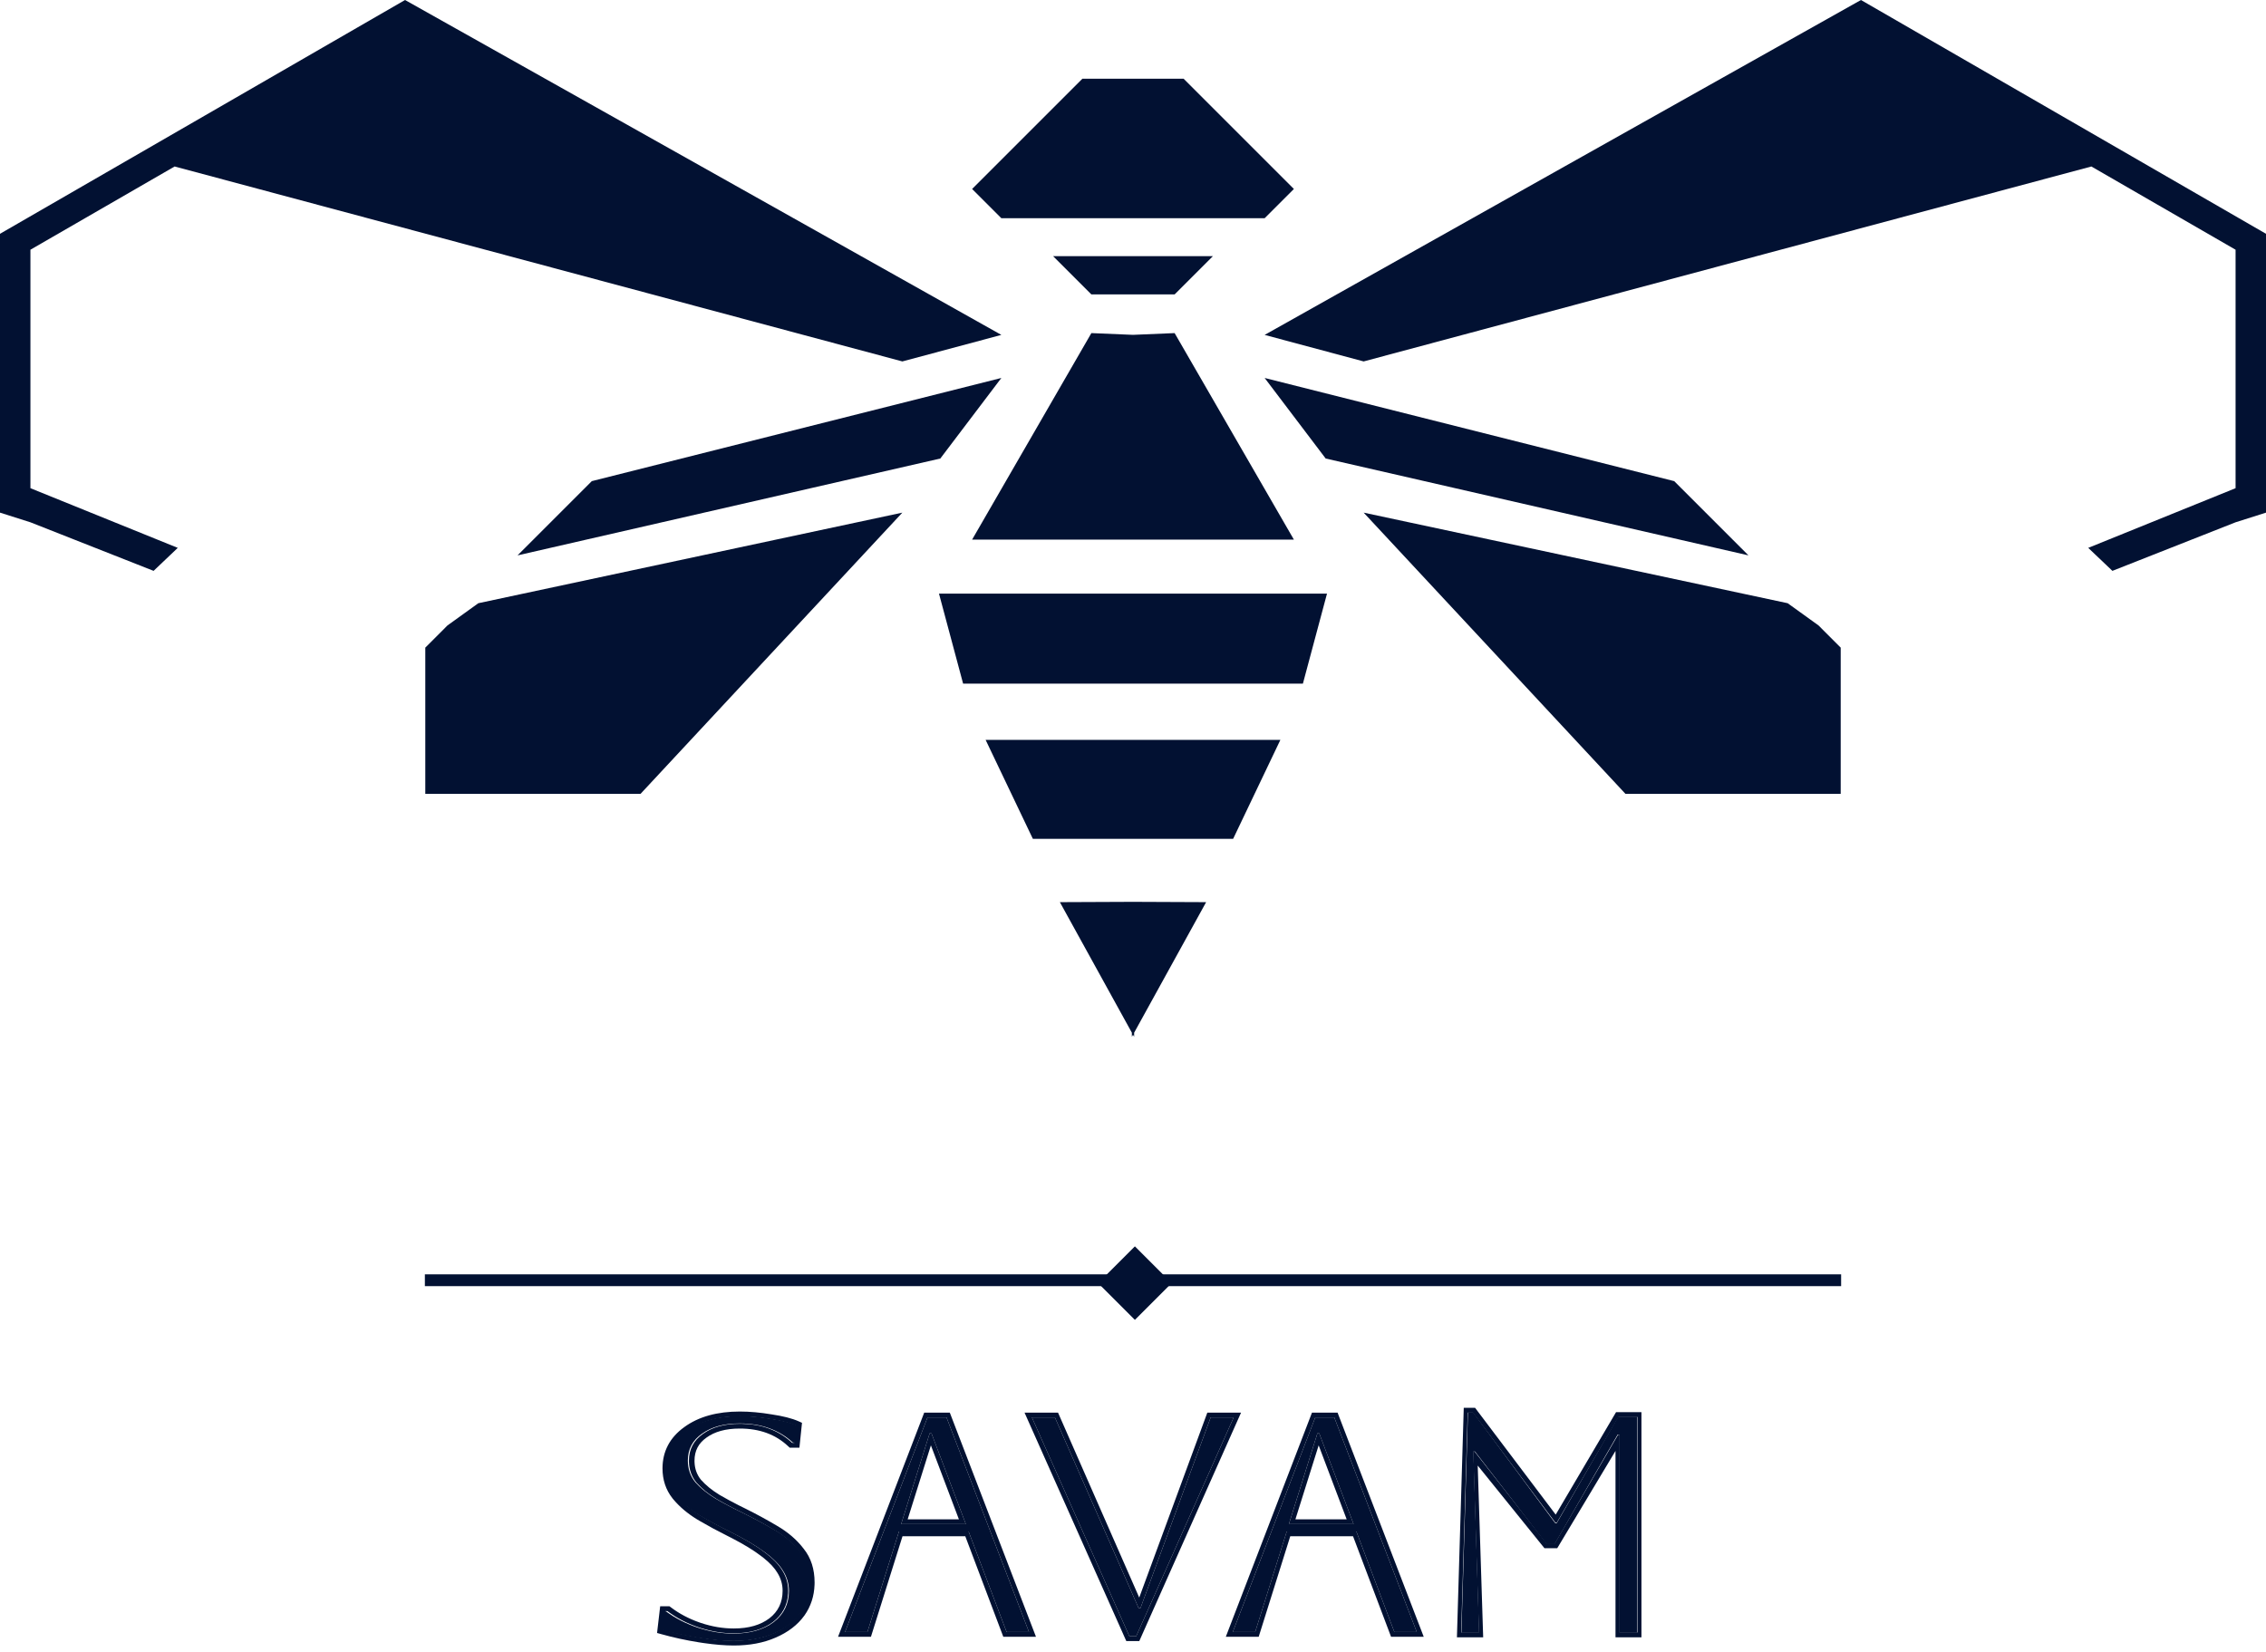
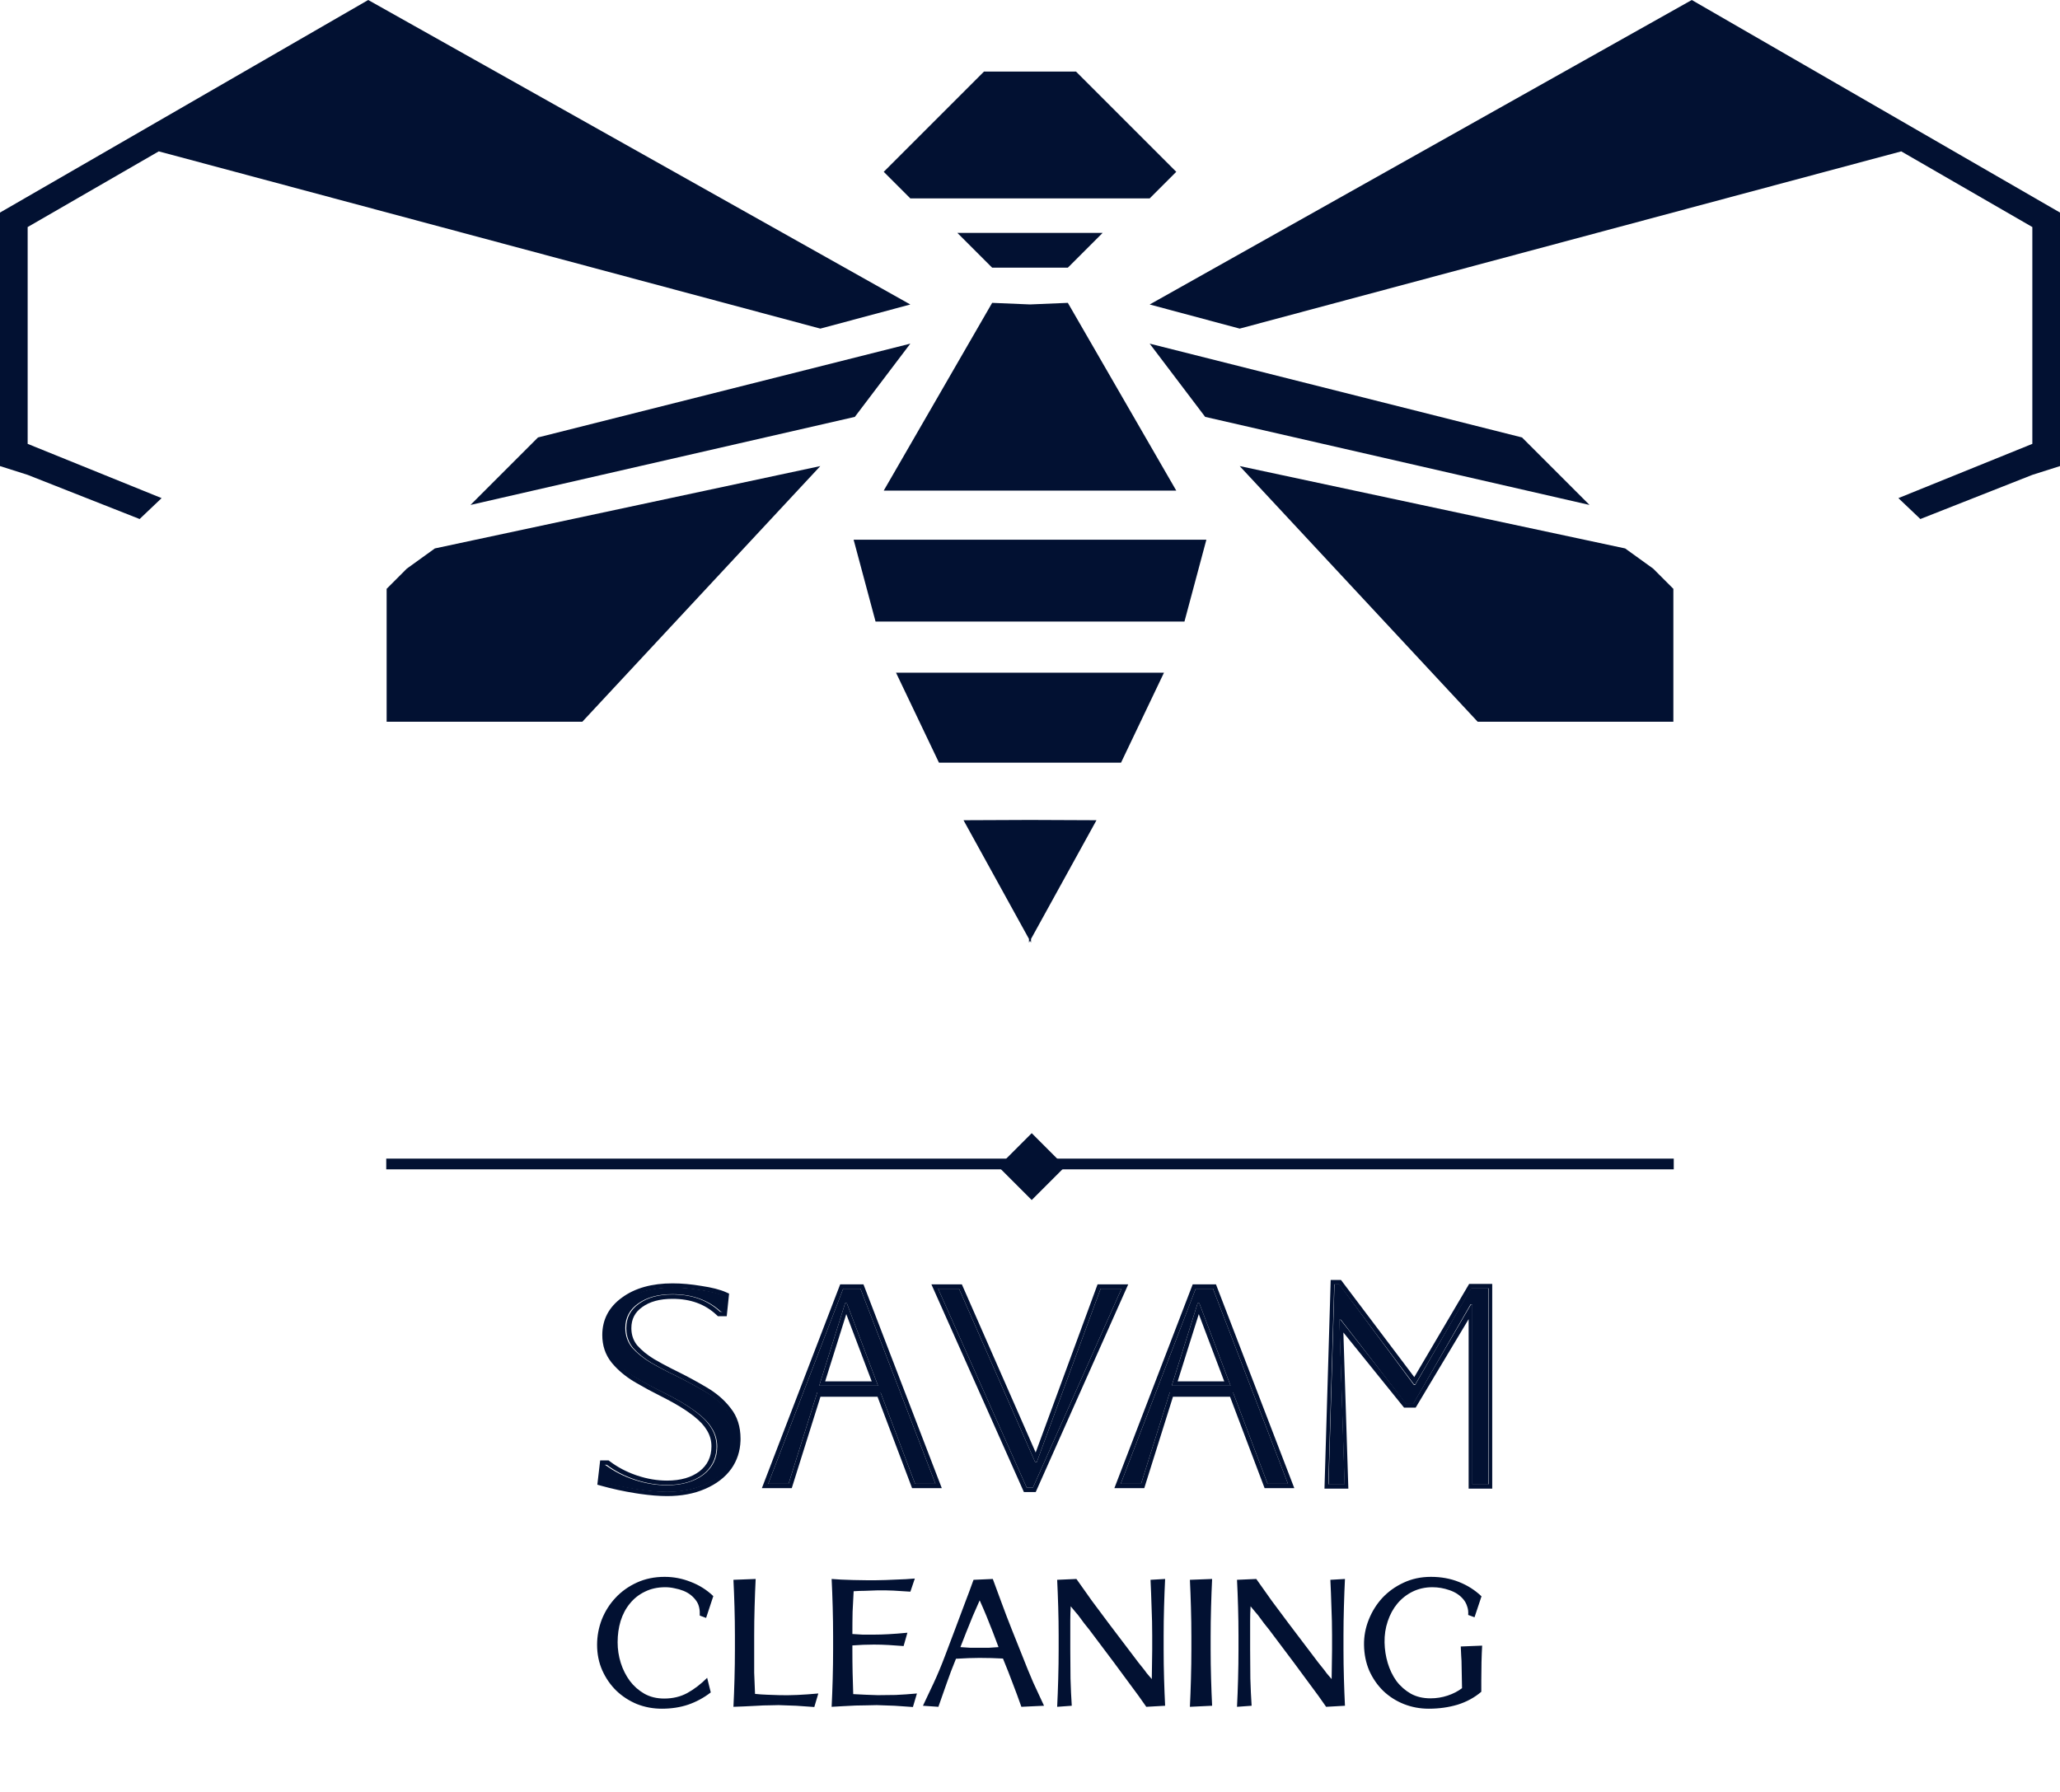
- <svg xmlns="http://www.w3.org/2000/svg" width="192" height="140" viewBox="0 0 192 140" fill="none">
+ <svg xmlns="http://www.w3.org/2000/svg" width="192" height="167" viewBox="0 0 192 167" fill="none">
  <path d="M96.096 76.431L102.196 76.457L96.096 87.522V87.87L96 87.696L95.904 87.87V87.522L89.804 76.457L95.904 76.431H96.096ZM108.488 62.703L104.484 71.092H87.516L83.512 62.703H108.488ZM54.274 67.278H36.036V54.886L37.916 53.005L40.53 51.122L76.457 43.445L54.274 67.278ZM151.47 51.122L154.084 53.005L155.964 54.886V67.278H137.726L115.543 43.445L151.47 51.122ZM112.438 50.31L110.396 57.937H81.605L79.561 50.31H112.438ZM84.846 28.383L76.457 30.631L14.797 14.109L2.578 21.164V41.374L15.062 46.432L13.014 48.38L2.578 44.264L0 43.445V19.814L11.44 13.21L34.319 0L84.846 28.383ZM180.561 13.21L192 19.814V43.445L189.422 44.264L178.986 48.38L176.938 46.432L189.422 41.374V21.164L177.203 14.109L115.543 30.631L107.154 28.383L157.681 0L180.561 13.21ZM79.674 38.859L43.853 47.068L50.145 40.776L84.846 32.032L79.674 38.859ZM141.855 40.776L148.147 47.068L112.326 38.859L107.154 32.032L141.855 40.776ZM109.633 45.733H82.367L92.473 28.23L96 28.378L99.527 28.23L109.633 45.733ZM102.769 21.71L99.527 24.951H92.473L89.231 21.71H102.769ZM100.29 6.673L109.633 16.016L107.154 18.494H84.846L82.367 16.016L91.71 6.673H100.29Z" fill="#021132" />
  <rect x="36" y="109" width="1" height="120" transform="rotate(-90 36 109)" fill="#021132" />
  <rect x="93.045" y="108.744" width="4.406" height="4.406" transform="rotate(-45 93.0447 108.744)" fill="#021132" />
  <path d="M138.7 120.061V138.38H137.2V121.579H137.067L131.728 130.86H131.043L124.976 123.018H124.843L125.329 138.38H123.828L124.38 119.695H124.821L131.772 129.081H131.904L137.111 120.061H138.7Z" fill="#021132" />
  <path d="M104.455 138.312L111.444 120.126H113.054L120.043 138.312H118.146L114.925 129.791H109.028L106.352 138.312H104.455ZM111.625 121.477L109.209 129.167H114.691L111.781 121.477H111.625Z" fill="#021132" />
  <path d="M87.435 120.126H89.383L96.476 136.286H96.632L102.581 120.126H104.53L96.268 138.676H95.697L87.435 120.126Z" fill="#021132" />
  <path d="M71.6 138.312L78.588 120.126H80.199L87.188 138.312H85.291L82.07 129.791H76.172L73.496 138.312H71.6ZM78.77 121.477L76.354 129.167H81.836L78.926 121.477H78.77Z" fill="#021132" />
  <path d="M56.056 138.132L56.241 136.56H56.427C57.23 137.154 58.138 137.617 59.148 137.949C60.157 138.28 61.157 138.446 62.147 138.446C63.548 138.446 64.682 138.123 65.548 137.477C66.413 136.814 66.846 135.932 66.846 134.832C66.846 134.221 66.681 133.653 66.352 133.13C66.042 132.606 65.517 132.073 64.775 131.532C64.053 130.991 63.053 130.406 61.776 129.777C60.889 129.341 60.044 128.887 59.24 128.415C58.436 127.926 57.777 127.368 57.261 126.739C56.746 126.093 56.489 125.325 56.489 124.434C56.489 123.107 57.055 122.042 58.189 121.239C59.323 120.418 60.817 120.008 62.672 120.008C63.497 120.008 64.383 120.087 65.331 120.244C66.279 120.384 67.011 120.567 67.526 120.794L67.372 122.261H67.186C66.011 121.178 64.507 120.637 62.672 120.637C61.353 120.637 60.291 120.925 59.488 121.501C58.684 122.06 58.282 122.819 58.282 123.78C58.282 124.495 58.498 125.115 58.931 125.639C59.385 126.145 59.962 126.608 60.663 127.027C61.363 127.429 62.116 127.822 62.92 128.206C63.847 128.66 64.744 129.14 65.609 129.646C66.496 130.153 67.217 130.764 67.774 131.48C68.351 132.178 68.639 133.06 68.639 134.125C68.639 135.103 68.372 135.967 67.836 136.718C67.3 137.451 66.537 138.027 65.548 138.446C64.579 138.865 63.445 139.075 62.147 139.075C61.322 139.075 60.353 138.987 59.24 138.813C58.127 138.638 57.066 138.411 56.056 138.132Z" fill="#021132" />
  <path d="M137.14 120.086L131.913 129.03H131.78L124.802 119.721H124.359L123.805 138.353H125.312L124.824 123.035H124.957L131.049 130.804H131.735L137.096 121.6H137.229V138.353H138.735V120.086H137.14ZM139.081 138.761H136.883V122.963L131.945 131.212H130.864L125.208 124.205L125.671 138.761H123.447L124.025 119.313H124.986L131.816 128.364L136.93 119.679H139.081V138.761Z" fill="#021132" />
  <path d="M113.333 119.72L120.634 138.718H117.866L114.644 130.196H109.325L106.65 138.718H103.864L111.165 119.72H113.333ZM111.444 120.126L104.455 138.312H106.351L109.027 129.791H114.925L118.146 138.312H120.043L113.055 120.126H111.444ZM111.781 121.477L114.691 129.167H109.21L111.626 121.477H111.781ZM109.762 128.761H114.104L111.732 122.493L109.762 128.761Z" fill="#021132" />
  <path d="M89.648 119.72L96.528 135.394L102.298 119.72H105.155L96.532 139.082H95.433L86.81 119.72H89.648ZM87.435 120.126L95.697 138.676H96.268L104.53 120.126H102.581L96.632 136.285H96.476L89.383 120.126H87.435Z" fill="#021132" />
  <path d="M80.478 119.72L87.779 138.718H85.011L81.789 130.196H76.47L73.795 138.718H71.009L78.309 119.72H80.478ZM78.588 120.126L71.6 138.312H73.496L76.172 129.791H82.07L85.291 138.312H87.188L80.199 120.126H78.588ZM78.926 121.477L81.836 129.167H76.354L78.77 121.477H78.926ZM76.907 128.761H81.248L78.876 122.493L76.907 128.761Z" fill="#021132" />
  <path d="M68.546 134.112C68.546 133.05 68.263 132.17 67.696 131.474C67.149 130.76 66.44 130.151 65.57 129.646C64.719 129.141 63.838 128.662 62.927 128.21C62.137 127.827 61.399 127.435 60.71 127.034C60.022 126.616 59.455 126.155 59.009 125.65C58.611 125.161 58.398 124.587 58.374 123.929L58.371 123.796C58.371 122.838 58.766 122.081 59.556 121.524C60.346 120.949 61.388 120.662 62.684 120.662L62.852 120.663C64.523 120.695 65.908 121.201 67.01 122.181L67.119 122.281H67.301L67.453 120.818C67.01 120.62 66.404 120.456 65.635 120.324L65.296 120.27C64.365 120.113 63.494 120.035 62.684 120.035C60.862 120.035 59.394 120.444 58.28 121.262C57.166 122.063 56.609 123.126 56.609 124.449L56.612 124.614C56.642 125.432 56.895 126.143 57.369 126.747C57.875 127.374 58.523 127.931 59.313 128.419C60.102 128.889 60.933 129.341 61.803 129.776C63.059 130.403 64.041 130.987 64.749 131.526C65.478 132.066 65.995 132.597 66.299 133.119C66.623 133.642 66.784 134.208 66.784 134.817L66.78 135.02C66.73 136.023 66.306 136.834 65.509 137.455C64.658 138.099 63.545 138.421 62.168 138.421V138.013C63.455 138.013 64.449 137.714 65.195 137.149C65.931 136.574 66.31 135.811 66.31 134.817C66.31 134.273 66.166 133.773 65.88 133.311L65.877 133.307L65.874 133.302C65.641 132.901 65.254 132.476 64.692 132.028L64.44 131.836L64.435 131.832C63.843 131.381 63.04 130.89 62.017 130.359L61.565 130.129C60.794 129.744 60.054 129.345 59.345 128.932L59.043 128.754L59.039 128.752L59.036 128.75C58.259 128.27 57.606 127.722 57.082 127.104L56.979 126.98L56.976 126.975C56.409 126.255 56.135 125.406 56.135 124.449C56.135 123.013 56.747 121.833 57.976 120.949C59.194 120.056 60.779 119.627 62.684 119.627C63.526 119.627 64.425 119.708 65.377 119.868C66.329 120.01 67.103 120.202 67.672 120.456L67.954 120.583L67.735 122.689H66.91L66.769 122.557C65.71 121.567 64.362 121.07 62.684 121.07C61.471 121.07 60.547 121.338 59.862 121.835L59.859 121.837L59.857 121.839C59.188 122.311 58.846 122.948 58.846 123.796L58.848 123.915C58.87 124.5 59.056 124.993 59.393 125.41C59.803 125.873 60.328 126.302 60.976 126.696C61.483 126.991 62.02 127.283 62.585 127.569L63.16 127.854L63.165 127.856C64.085 128.314 64.975 128.797 65.835 129.308C66.754 129.841 67.509 130.488 68.092 131.25C68.722 132.029 69.021 132.992 69.021 134.112L69.017 134.306C68.984 135.269 68.703 136.14 68.163 136.909L68.16 136.912C67.584 137.713 66.766 138.336 65.724 138.784L65.725 138.784C64.694 139.237 63.504 139.456 62.168 139.456C61.426 139.456 60.582 139.386 59.637 139.25L59.226 139.188C58.114 139.011 57.05 138.78 56.037 138.495L55.674 138.394L55.937 136.133H56.727L56.861 136.233C57.561 136.759 58.346 137.175 59.218 137.484L59.393 137.545C60.336 137.859 61.26 138.013 62.168 138.013V138.421C61.257 138.421 60.337 138.276 59.407 137.985L59.222 137.925C58.23 137.594 57.339 137.133 56.549 136.541H56.367L56.184 138.108C57.177 138.386 58.219 138.613 59.313 138.787C60.269 138.939 61.118 139.025 61.857 139.044L62.168 139.048C63.443 139.048 64.557 138.839 65.509 138.421C66.42 138.029 67.135 137.5 67.655 136.833L67.757 136.697C68.25 135.996 68.512 135.194 68.543 134.293L68.546 134.112Z" fill="#021132" />
+   <path d="M66.246 157.757C65.601 158.257 64.898 158.638 64.135 158.901C63.385 159.151 62.57 159.276 61.688 159.276C60.873 159.276 60.097 159.132 59.36 158.842C58.637 158.54 57.999 158.125 57.447 157.599C56.907 157.073 56.473 156.448 56.144 155.725C55.816 154.988 55.651 154.186 55.651 153.318C55.651 152.516 55.796 151.733 56.085 150.97C56.388 150.207 56.815 149.53 57.368 148.938C57.92 148.346 58.584 147.872 59.36 147.517C60.136 147.162 60.998 146.985 61.945 146.985C62.787 146.985 63.602 147.142 64.391 147.458C65.18 147.761 65.878 148.201 66.483 148.78L65.812 150.812L65.22 150.595C65.246 150.056 65.154 149.622 64.944 149.293C64.799 149.069 64.621 148.872 64.411 148.701C64.201 148.53 63.964 148.392 63.701 148.287C63.438 148.182 63.161 148.103 62.872 148.05C62.583 147.984 62.293 147.951 62.004 147.951C61.294 147.951 60.662 148.09 60.11 148.366C59.557 148.629 59.091 148.997 58.709 149.471C58.328 149.931 58.038 150.477 57.841 151.108C57.657 151.726 57.565 152.384 57.565 153.081C57.565 153.739 57.663 154.383 57.861 155.015C58.058 155.633 58.341 156.192 58.709 156.692C59.078 157.178 59.525 157.573 60.051 157.875C60.59 158.178 61.208 158.329 61.905 158.329C62.708 158.329 63.425 158.158 64.056 157.816C64.7 157.461 65.319 156.988 65.91 156.396L66.246 157.757ZM70.293 153.772V154.916C70.293 155.258 70.293 155.593 70.293 155.922C70.306 156.238 70.319 156.56 70.332 156.889C70.345 157.205 70.359 157.54 70.372 157.895C70.753 157.935 71.135 157.961 71.516 157.974L72.66 158.014C73.173 158.027 73.726 158.02 74.318 157.994C74.909 157.967 75.561 157.921 76.271 157.856L75.896 159.118C75.396 159.079 74.837 159.039 74.219 159C73.614 158.974 73.061 158.954 72.562 158.941C72.325 158.941 72.029 158.947 71.674 158.961C71.332 158.961 70.97 158.974 70.589 159L69.405 159.059C69.023 159.072 68.675 159.085 68.359 159.099C68.399 158.309 68.432 157.448 68.458 156.514C68.484 155.567 68.497 154.653 68.497 153.772V152.45C68.497 151.582 68.484 150.7 68.458 149.806C68.432 148.898 68.399 148.05 68.359 147.261L70.431 147.182C70.391 147.971 70.359 148.833 70.332 149.767C70.306 150.687 70.293 151.582 70.293 152.45V153.772ZM85.087 159.118C84.588 159.079 84.022 159.039 83.391 159C82.772 158.974 82.213 158.954 81.714 158.941C81.477 158.941 81.181 158.947 80.826 158.961C80.484 158.961 80.122 158.967 79.741 158.98L78.577 159.039C78.182 159.066 77.827 159.085 77.511 159.099C77.551 158.309 77.584 157.448 77.61 156.514C77.636 155.567 77.649 154.646 77.649 153.752V152.509C77.649 151.641 77.636 150.733 77.61 149.786C77.584 148.839 77.551 147.971 77.511 147.182C77.748 147.195 78.044 147.215 78.399 147.241C78.767 147.254 79.149 147.267 79.543 147.281C79.951 147.281 80.339 147.287 80.707 147.3C81.089 147.3 81.411 147.3 81.674 147.3C81.937 147.3 82.227 147.294 82.542 147.281L83.489 147.241C83.805 147.228 84.114 147.215 84.417 147.202C84.719 147.175 85.002 147.156 85.265 147.142L84.851 148.366C84.325 148.326 83.798 148.293 83.272 148.267C82.759 148.241 82.233 148.234 81.694 148.247C81.286 148.26 80.924 148.274 80.609 148.287C80.293 148.287 79.945 148.3 79.563 148.326C79.524 148.971 79.491 149.609 79.465 150.24C79.451 150.858 79.445 151.549 79.445 152.312C79.747 152.338 80.063 152.358 80.392 152.371C80.721 152.371 81.082 152.371 81.477 152.371C81.858 152.371 82.299 152.358 82.799 152.331C83.312 152.305 83.904 152.259 84.574 152.193L84.219 153.436C83.759 153.397 83.292 153.364 82.819 153.338C82.345 153.311 81.891 153.298 81.457 153.298C81.128 153.298 80.793 153.305 80.451 153.318C80.122 153.331 79.787 153.351 79.445 153.377V153.791C79.445 154.541 79.451 155.238 79.465 155.883C79.478 156.514 79.497 157.191 79.524 157.915C79.918 157.941 80.306 157.961 80.688 157.974C81.069 157.987 81.444 158 81.812 158.014C82.338 158.014 82.897 158.007 83.489 157.994C84.094 157.967 84.752 157.921 85.462 157.856L85.087 159.118ZM89.1 154.62C88.771 155.422 88.482 156.185 88.232 156.909C87.982 157.619 87.725 158.349 87.462 159.099L86.022 159C86.193 158.645 86.358 158.296 86.515 157.954C86.686 157.599 86.857 157.237 87.028 156.869C87.199 156.501 87.37 156.113 87.541 155.705C87.712 155.297 87.89 154.85 88.074 154.364L89.021 151.858C89.337 151.029 89.633 150.24 89.909 149.49C90.198 148.741 90.474 147.997 90.737 147.261L92.533 147.182C92.796 147.892 93.072 148.642 93.362 149.431C93.651 150.22 93.96 151.029 94.289 151.858L95.275 154.324C95.617 155.205 95.959 156.041 96.301 156.83C96.656 157.606 96.992 158.329 97.308 159L95.196 159.099C94.933 158.349 94.664 157.619 94.388 156.909C94.124 156.198 93.822 155.429 93.48 154.6C92.783 154.561 92.053 154.541 91.29 154.541C90.948 154.541 90.612 154.548 90.284 154.561C89.955 154.574 89.56 154.594 89.1 154.62ZM89.514 153.535C89.817 153.561 90.119 153.581 90.422 153.594C90.737 153.594 91.027 153.594 91.29 153.594C91.606 153.594 91.901 153.594 92.178 153.594C92.454 153.581 92.75 153.561 93.066 153.535L92.553 152.174C92.329 151.595 92.125 151.082 91.941 150.635C91.757 150.187 91.546 149.701 91.31 149.175C91.086 149.674 90.876 150.155 90.678 150.615C90.494 151.075 90.284 151.595 90.047 152.174L89.514 153.535ZM99.794 149.727C99.768 150.201 99.755 150.648 99.755 151.069V152.45V153.772C99.755 154.653 99.762 155.547 99.775 156.455C99.801 157.362 99.841 158.211 99.893 159L98.532 159.099C98.571 158.309 98.604 157.448 98.63 156.514C98.657 155.567 98.67 154.653 98.67 153.772V152.45C98.67 151.582 98.657 150.7 98.63 149.806C98.604 148.898 98.571 148.05 98.532 147.261L100.327 147.182C100.788 147.84 101.268 148.517 101.767 149.214C102.28 149.898 102.8 150.595 103.326 151.305L105.615 154.324C105.812 154.574 105.976 154.791 106.108 154.975C106.253 155.146 106.384 155.311 106.503 155.468C106.634 155.626 106.759 155.791 106.877 155.962C107.009 156.119 107.167 156.304 107.351 156.514C107.364 156.08 107.371 155.633 107.371 155.172C107.384 154.712 107.39 154.245 107.39 153.772V152.45C107.39 151.582 107.371 150.7 107.331 149.806C107.305 148.898 107.272 148.05 107.233 147.261L108.594 147.182C108.554 147.971 108.522 148.833 108.495 149.767C108.469 150.687 108.456 151.582 108.456 152.45V153.772C108.456 154.653 108.469 155.547 108.495 156.455C108.522 157.362 108.554 158.211 108.594 159L106.838 159.099C106.378 158.428 105.884 157.744 105.358 157.047C104.845 156.35 104.326 155.646 103.8 154.936L101.531 151.917C101.36 151.693 101.202 151.496 101.057 151.325C100.926 151.141 100.794 150.963 100.663 150.792C100.544 150.621 100.413 150.457 100.268 150.299C100.123 150.128 99.966 149.938 99.794 149.727ZM112.836 153.772C112.836 154.653 112.849 155.547 112.876 156.455C112.902 157.362 112.935 158.211 112.974 159L110.903 159.099C110.942 158.309 110.975 157.448 111.001 156.514C111.028 155.567 111.041 154.653 111.041 153.772V152.529C111.041 151.661 111.028 150.766 111.001 149.845C110.975 148.912 110.942 148.05 110.903 147.261L112.974 147.182C112.935 147.971 112.902 148.846 112.876 149.806C112.849 150.753 112.836 151.661 112.836 152.529V153.772ZM116.557 149.727C116.531 150.201 116.518 150.648 116.518 151.069V152.45V153.772C116.518 154.653 116.524 155.547 116.537 156.455C116.564 157.362 116.603 158.211 116.656 159L115.294 159.099C115.334 158.309 115.367 157.448 115.393 156.514C115.419 155.567 115.432 154.653 115.432 153.772V152.45C115.432 151.582 115.419 150.7 115.393 149.806C115.367 148.898 115.334 148.05 115.294 147.261L117.09 147.182C117.55 147.84 118.03 148.517 118.53 149.214C119.043 149.898 119.562 150.595 120.089 151.305L122.377 154.324C122.575 154.574 122.739 154.791 122.87 154.975C123.015 155.146 123.147 155.311 123.265 155.468C123.397 155.626 123.522 155.791 123.64 155.962C123.771 156.119 123.929 156.304 124.113 156.514C124.127 156.08 124.133 155.633 124.133 155.172C124.146 154.712 124.153 154.245 124.153 153.772V152.45C124.153 151.582 124.133 150.7 124.094 149.806C124.067 148.898 124.035 148.05 123.995 147.261L125.356 147.182C125.317 147.971 125.284 148.833 125.258 149.767C125.231 150.687 125.218 151.582 125.218 152.45V153.772C125.218 154.653 125.231 155.547 125.258 156.455C125.284 157.362 125.317 158.211 125.356 159L123.6 159.099C123.14 158.428 122.647 157.744 122.121 157.047C121.608 156.35 121.088 155.646 120.562 154.936L118.293 151.917C118.122 151.693 117.964 151.496 117.82 151.325C117.688 151.141 117.557 150.963 117.425 150.792C117.307 150.621 117.175 150.457 117.03 150.299C116.886 150.128 116.728 149.938 116.557 149.727ZM136.267 157.362C136.267 157.06 136.261 156.738 136.248 156.396C136.248 156.041 136.241 155.685 136.228 155.33C136.228 154.975 136.215 154.64 136.188 154.324C136.175 153.995 136.162 153.712 136.149 153.476L138.142 153.397C138.115 153.87 138.096 154.383 138.082 154.936C138.069 155.488 138.063 156.06 138.063 156.652V157.698C137.431 158.237 136.695 158.638 135.853 158.901C135.011 159.151 134.117 159.276 133.17 159.276C132.354 159.276 131.578 159.132 130.842 158.842C130.118 158.553 129.48 158.145 128.928 157.619C128.389 157.093 127.955 156.468 127.626 155.745C127.31 155.008 127.146 154.206 127.133 153.338C127.119 152.535 127.264 151.753 127.567 150.99C127.869 150.227 128.29 149.549 128.829 148.958C129.382 148.366 130.039 147.892 130.802 147.537C131.578 147.169 132.433 146.985 133.367 146.985C134.314 146.985 135.182 147.142 135.971 147.458C136.774 147.774 137.477 148.221 138.082 148.8L137.431 150.753L136.84 150.536C136.866 150.247 136.833 149.977 136.741 149.727C136.662 149.477 136.544 149.26 136.386 149.076C136.07 148.695 135.643 148.412 135.103 148.228C134.577 148.043 134.044 147.951 133.505 147.951C132.834 147.951 132.216 148.09 131.651 148.366C131.098 148.642 130.625 149.017 130.23 149.49C129.849 149.951 129.553 150.497 129.342 151.128C129.132 151.746 129.033 152.404 129.046 153.101C129.059 153.758 129.158 154.396 129.342 155.015C129.526 155.633 129.796 156.192 130.151 156.692C130.519 157.178 130.967 157.573 131.493 157.875C132.019 158.165 132.631 158.309 133.328 158.309C133.88 158.309 134.413 158.224 134.926 158.053C135.439 157.882 135.886 157.652 136.267 157.362Z" fill="#021132" />
</svg>
